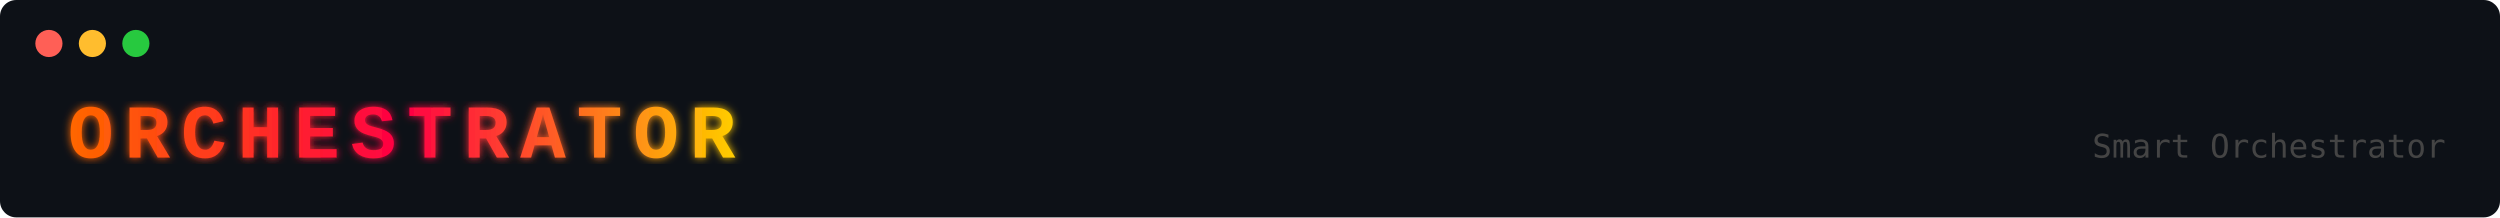
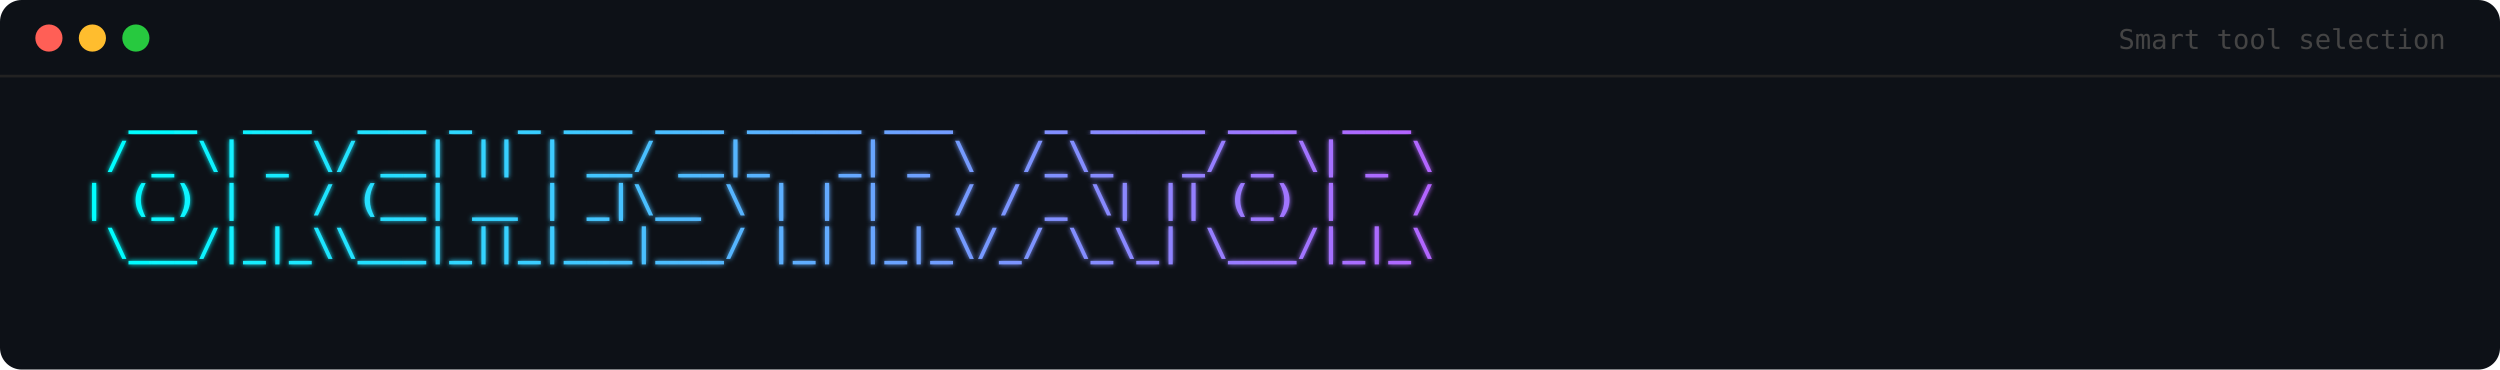
- <svg xmlns="http://www.w3.org/2000/svg" width="920" height="80">
+ <svg xmlns="http://www.w3.org/2000/svg" width="920" height="136">
  <defs>
    <linearGradient id="g" x1="0%" y1="0%" x2="100%" y2="0%">
-       <stop offset="0%" style="stop-color:#ff6600" />
-       <stop offset="50%" style="stop-color:#ff0044" />
-       <stop offset="100%" style="stop-color:#ffcc00" />
+       <stop offset="0%" style="stop-color:#00ffff" />
+       <stop offset="100%" style="stop-color:#b464ff" />
    </linearGradient>
    <filter id="glow">
-       <feGaussianBlur stdDeviation="1.5" result="b" />
+       <feGaussianBlur stdDeviation="1" result="b" />
      <feMerge>
        <feMergeNode in="b" />
        <feMergeNode in="SourceGraphic" />
      </feMerge>
    </filter>
  </defs>
-   <rect width="100%" height="100%" rx="6" fill="#0d1117" />
-   <circle cx="18" cy="16" r="5" fill="#ff5f56" />
-   <circle cx="34" cy="16" r="5" fill="#ffbd2e" />
-   <circle cx="50" cy="16" r="5" fill="#27c93f" />
-   <text x="25" y="58" fill="url(#g)" font-family="'SF Mono','Fira Code','Courier New',monospace" font-size="28" font-weight="bold" filter="url(#glow)" letter-spacing="4">ORCHESTRATOR</text>
-   <text x="920" y="58" text-anchor="end" fill="#444" font-family="'SF Mono','Fira Code',monospace" font-size="12" dx="-20">Smart Orchestrator</text>
+   <rect width="100%" height="100%" rx="8" fill="#0d1117" />
+   <circle cx="18" cy="14" r="5" fill="#ff5f56" />
+   <circle cx="34" cy="14" r="5" fill="#ffbd2e" />
+   <circle cx="50" cy="14" r="5" fill="#27c93f" />
+   <text x="900" y="18" text-anchor="end" fill="#444" font-family="'SF Mono',monospace" font-size="10">Smart tool selection</text>
+   <line x1="0" y1="28" x2="920" y2="28" stroke="#222" stroke-width="1" />
+   <text x="22" y="46" fill="url(#g)" font-family="'SF Mono','Fira Code',monospace" font-size="14" font-weight="bold" filter="url(#glow)" xml:space="preserve">   ___  ___  ___ _  _ ___ ___ _____ ___    _ _____ ___  ___ </text>
+   <text x="22" y="62" fill="url(#g)" font-family="'SF Mono','Fira Code',monospace" font-size="14" font-weight="bold" filter="url(#glow)" xml:space="preserve">  / _ \| _ \/ __| || | __/ __|_   _| _ \  /_\_   _/ _ \| _ \</text>
+   <text x="22" y="78" fill="url(#g)" font-family="'SF Mono','Fira Code',monospace" font-size="14" font-weight="bold" filter="url(#glow)" xml:space="preserve"> | (_) |   / (__| __ | _|\__ \ | | |   / / _ \| || (_) |   /</text>
+   <text x="22" y="94" fill="url(#g)" font-family="'SF Mono','Fira Code',monospace" font-size="14" font-weight="bold" filter="url(#glow)" xml:space="preserve">  \___/|_|_\\___|_||_|___|___/ |_| |_|_\/_/ \_\_| \___/|_|_\</text>
</svg>
